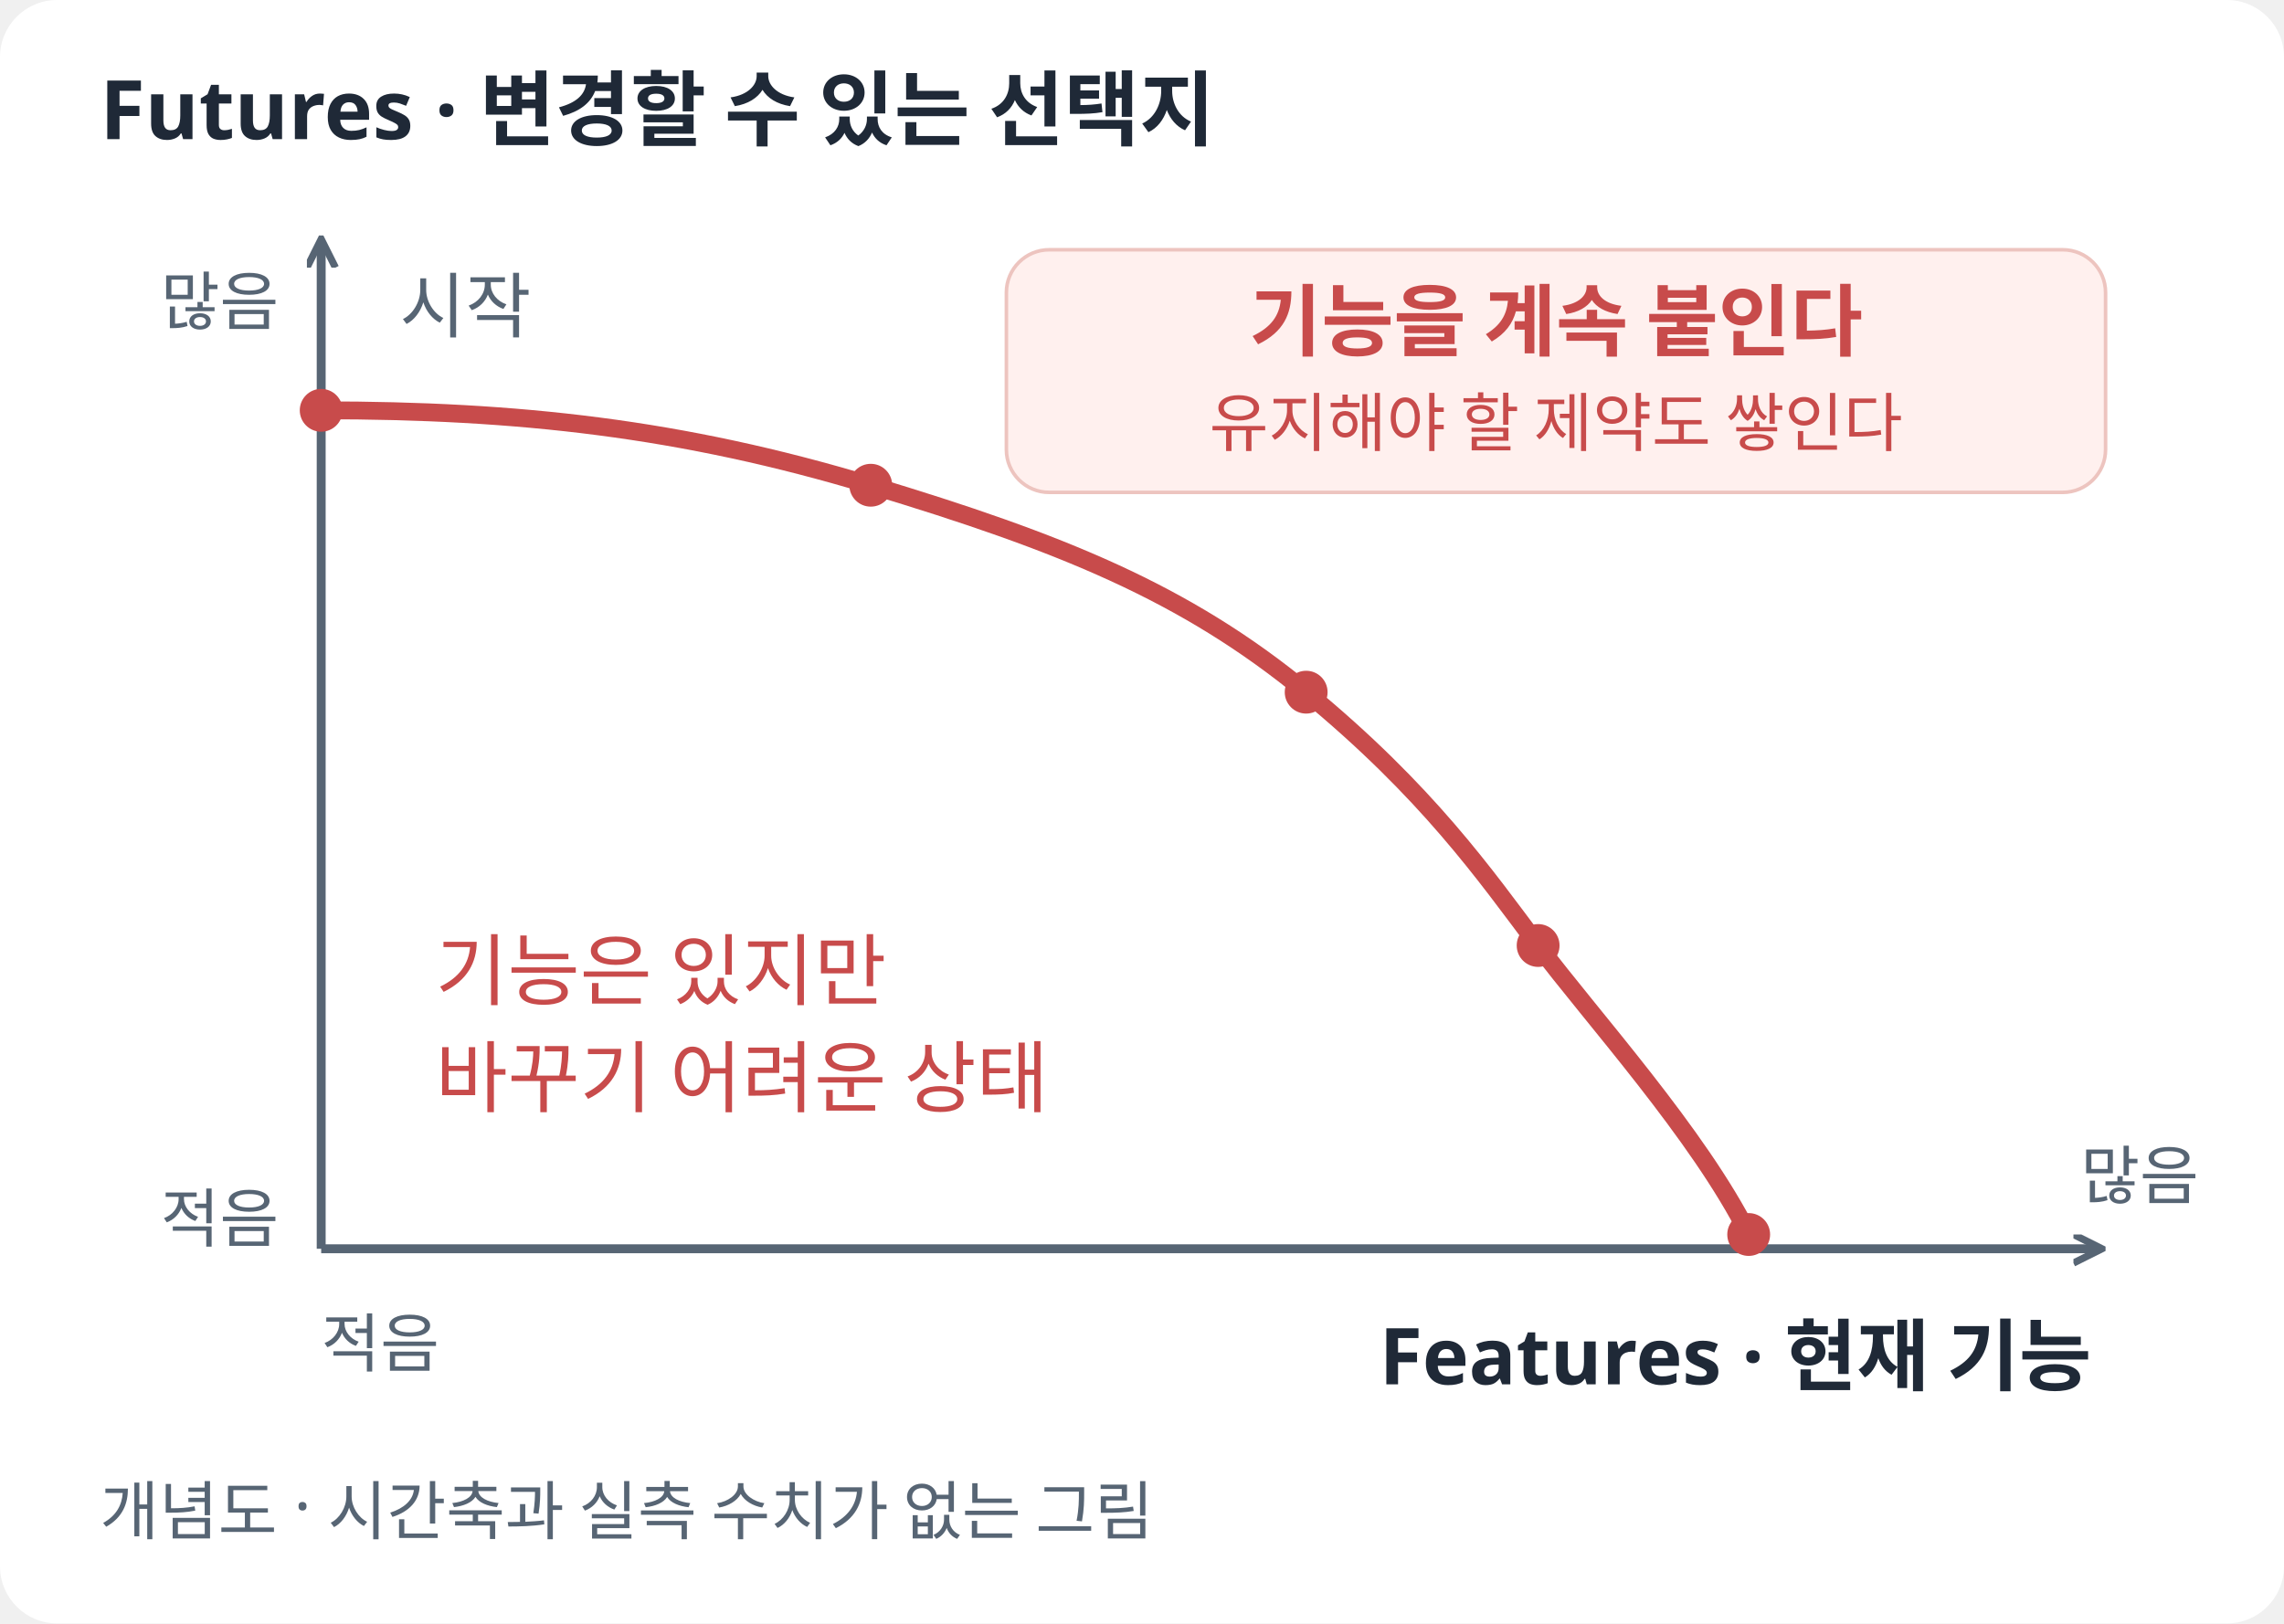
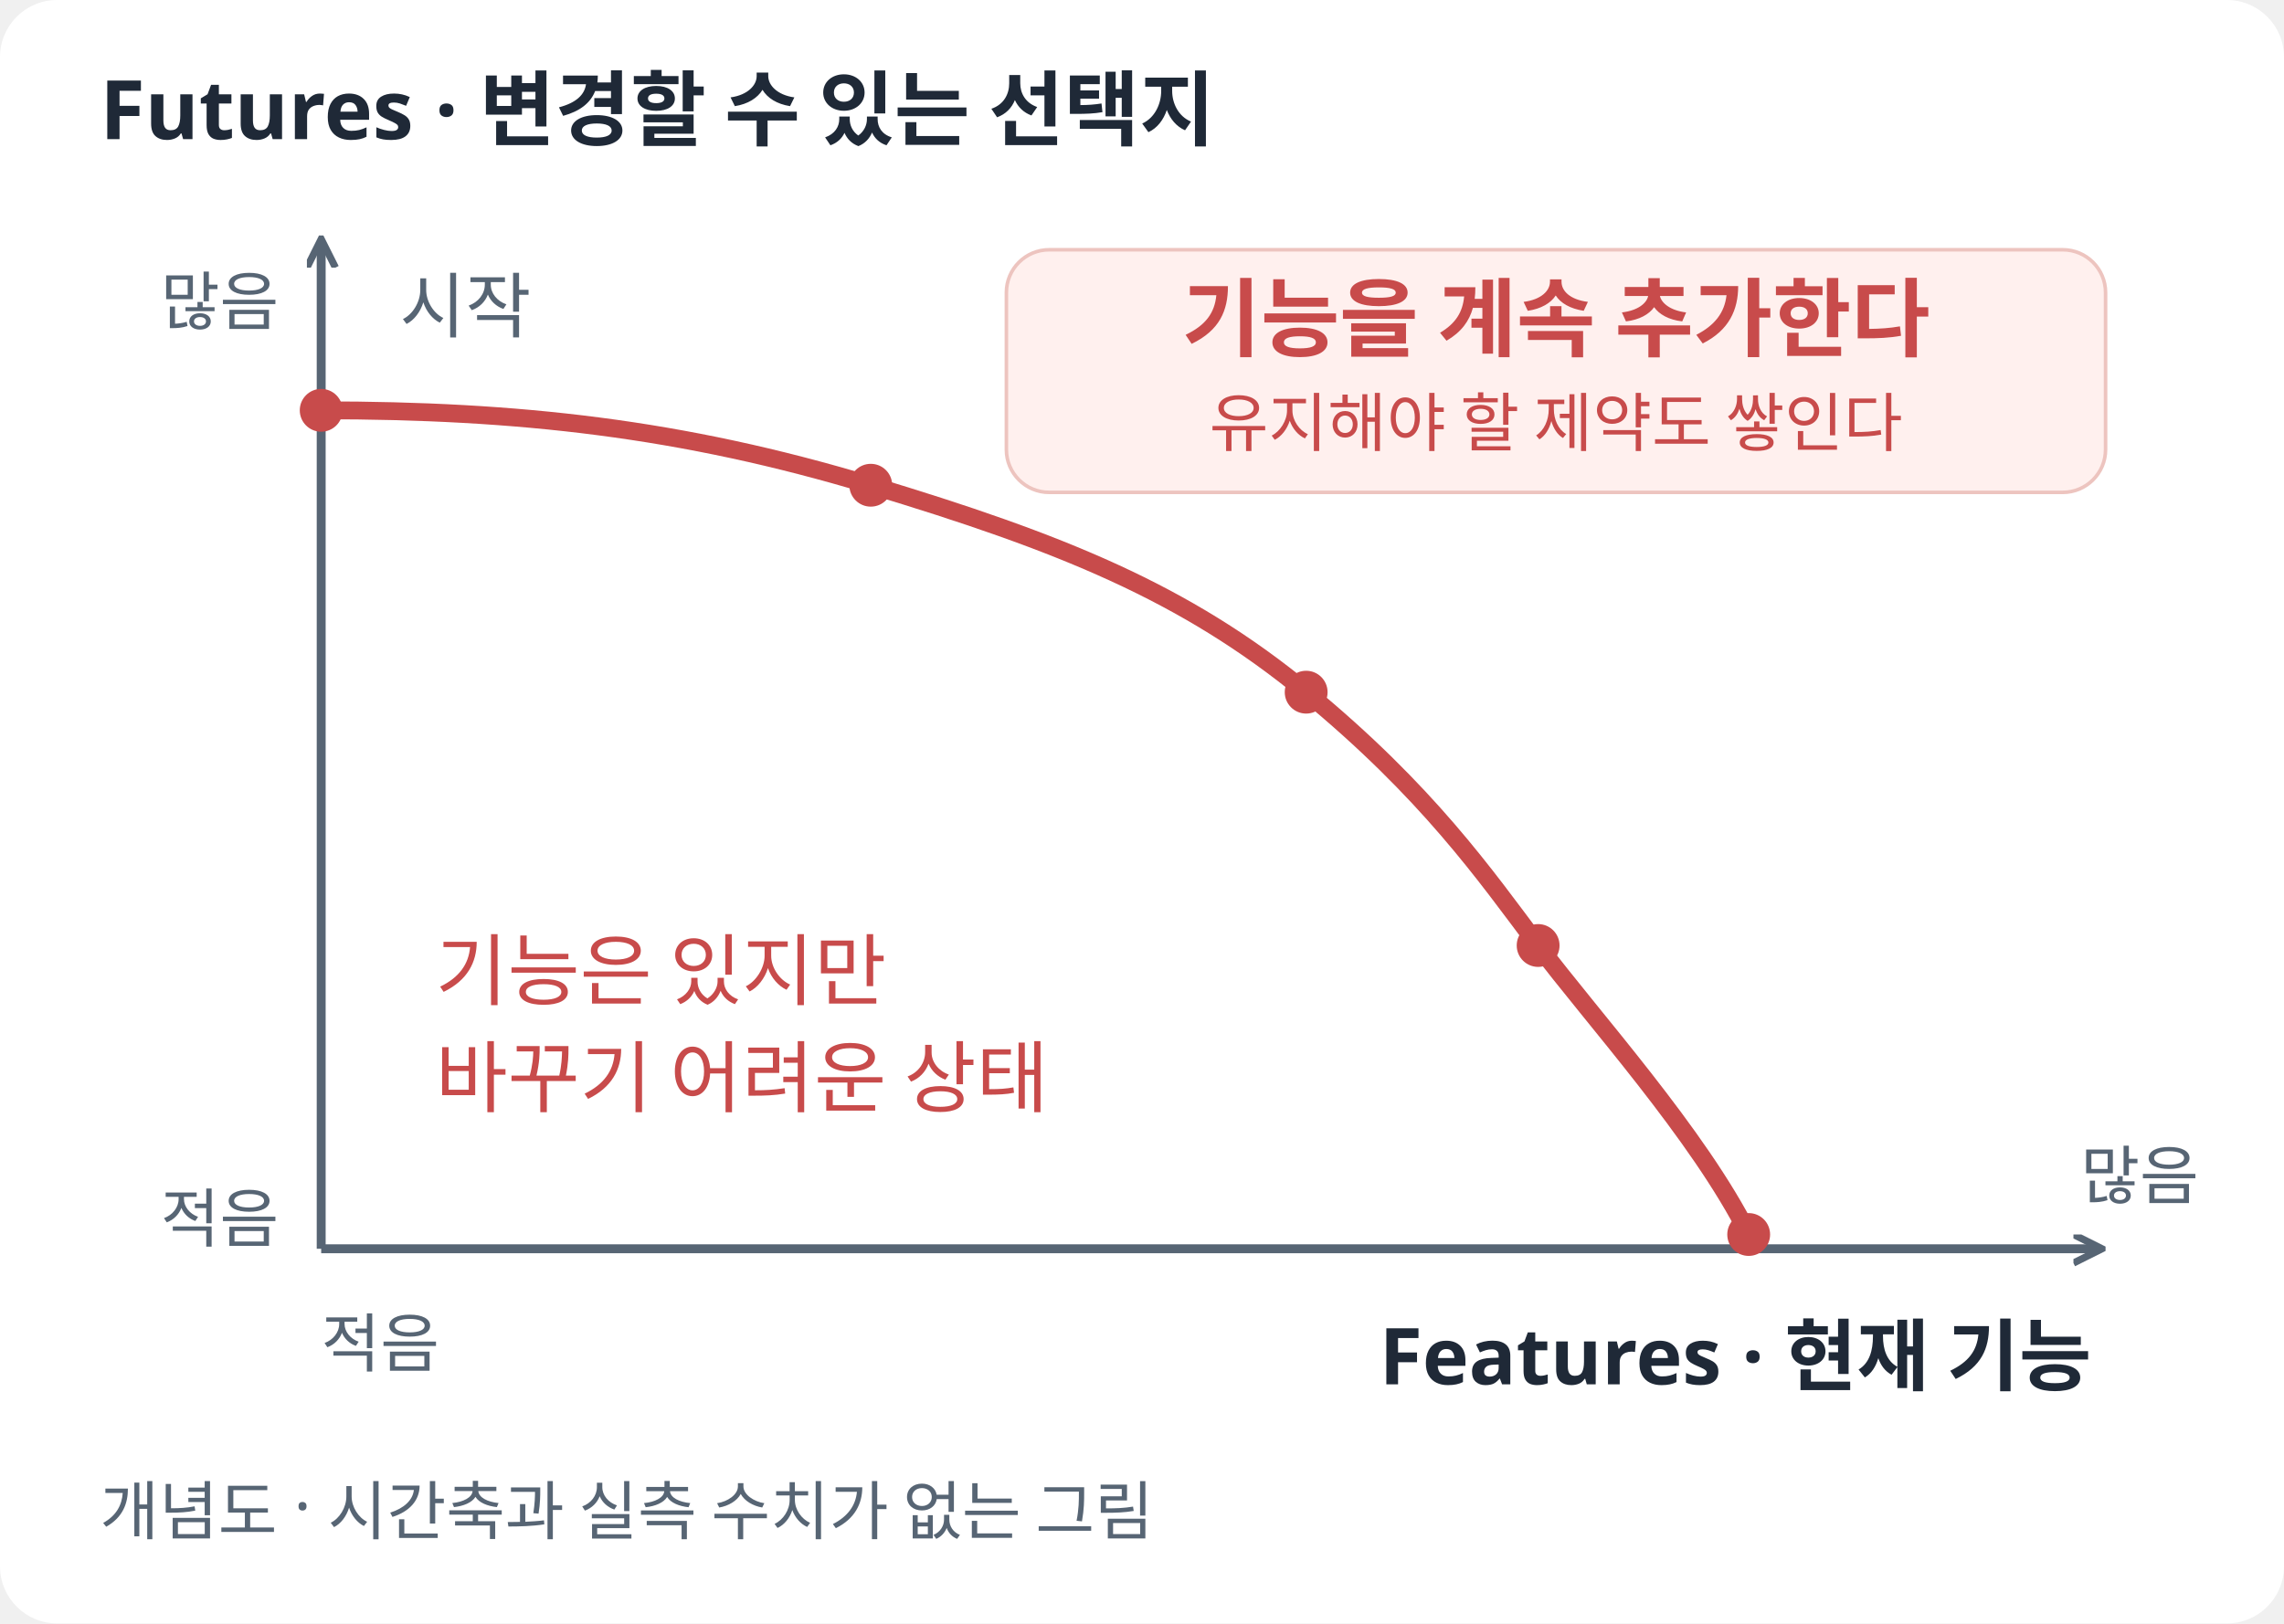
<svg xmlns="http://www.w3.org/2000/svg" viewBox="0 0 640 455" width="640" height="455" role="img" aria-labelledby="title desc">
  <defs>
    <marker id="arrow" markerWidth="9" markerHeight="9" refX="7" refY="4" orient="auto" markerUnits="userSpaceOnUse">
      <path d="M0,0 L8,4 L0,8" fill="none" stroke="#576574" stroke-width="2" />
    </marker>
  </defs>
  <rect width="640" height="455" rx="16" fill="#fff" />
  <g font-family="Malgun Gothic, Apple SD Gothic Neo, Noto Sans KR, sans-serif">
    <text x="28" y="39" font-size="23" fill="#1f2937" text-anchor="start" font-weight="700">Futures · 변경할 수 있는 선택지</text>
    <path d="M90,350 L90,68" fill="none" stroke="#576574" stroke-width="2.5" marker-end="url(#arrow)" />
    <path d="M90,350 L588,350" fill="none" stroke="#576574" stroke-width="2.5" marker-end="url(#arrow)" />
    <text x="586" y="388" font-size="22" fill="#1f2937" text-anchor="end" font-weight="700">Features · 현재 기능</text>
    <text x="45" y="91" font-size="18" fill="#576574" text-anchor="start" font-weight="400">많음</text>
    <text x="45" y="348" font-size="18" fill="#576574" text-anchor="start" font-weight="400">적음</text>
    <text x="90" y="383" font-size="18" fill="#576574" text-anchor="start" font-weight="400">적음</text>
    <text x="583" y="336" font-size="18" fill="#576574" text-anchor="start" font-weight="400">많음</text>
    <path d="M90,115 C145,115 191,120 244,136 S332,166 366,194 S416,245 431,265 S476,318 490,346" fill="none" stroke="#c84b4b" stroke-width="5" />
    <circle cx="90" cy="115" r="6" fill="#c84b4b" />
    <circle cx="244" cy="136" r="6" fill="#c84b4b" />
    <circle cx="366" cy="194" r="6" fill="#c84b4b" />
    <circle cx="431" cy="265" r="6" fill="#c84b4b" />
    <circle cx="490" cy="346" r="6" fill="#c84b4b" />
    <text x="112" y="93" font-size="20" fill="#576574" text-anchor="start" font-weight="400">시작</text>
    <rect x="282" y="70" width="308" height="68" rx="12" fill="#fff0ee" stroke="#edc4bf" />
-     <text x="436" y="98" font-size="22" fill="#c84b4b" text-anchor="middle" font-weight="700">기능을 계속 붙인다</text>
+     <text x="436" y="98" font-size="24" fill="#c84b4b" text-anchor="middle" font-weight="700">기능을 계속 추가한다</text>
    <text x="436" y="125" font-size="18" fill="#c84b4b" text-anchor="middle" font-weight="400">유지해야 할 제약도 쌓인다</text>
    <text x="122" y="280" font-size="22" fill="#c84b4b" text-anchor="start" font-weight="400">기능은 있지만</text>
    <text x="122" y="310" font-size="22" fill="#c84b4b" text-anchor="start" font-weight="400">바꾸기 어려운 상태</text>
    <text x="28" y="430" font-size="18" fill="#576574" text-anchor="start" font-weight="400">개념도 · 시간축과 실측 수치가 없는 그림</text>
  </g>
</svg>
